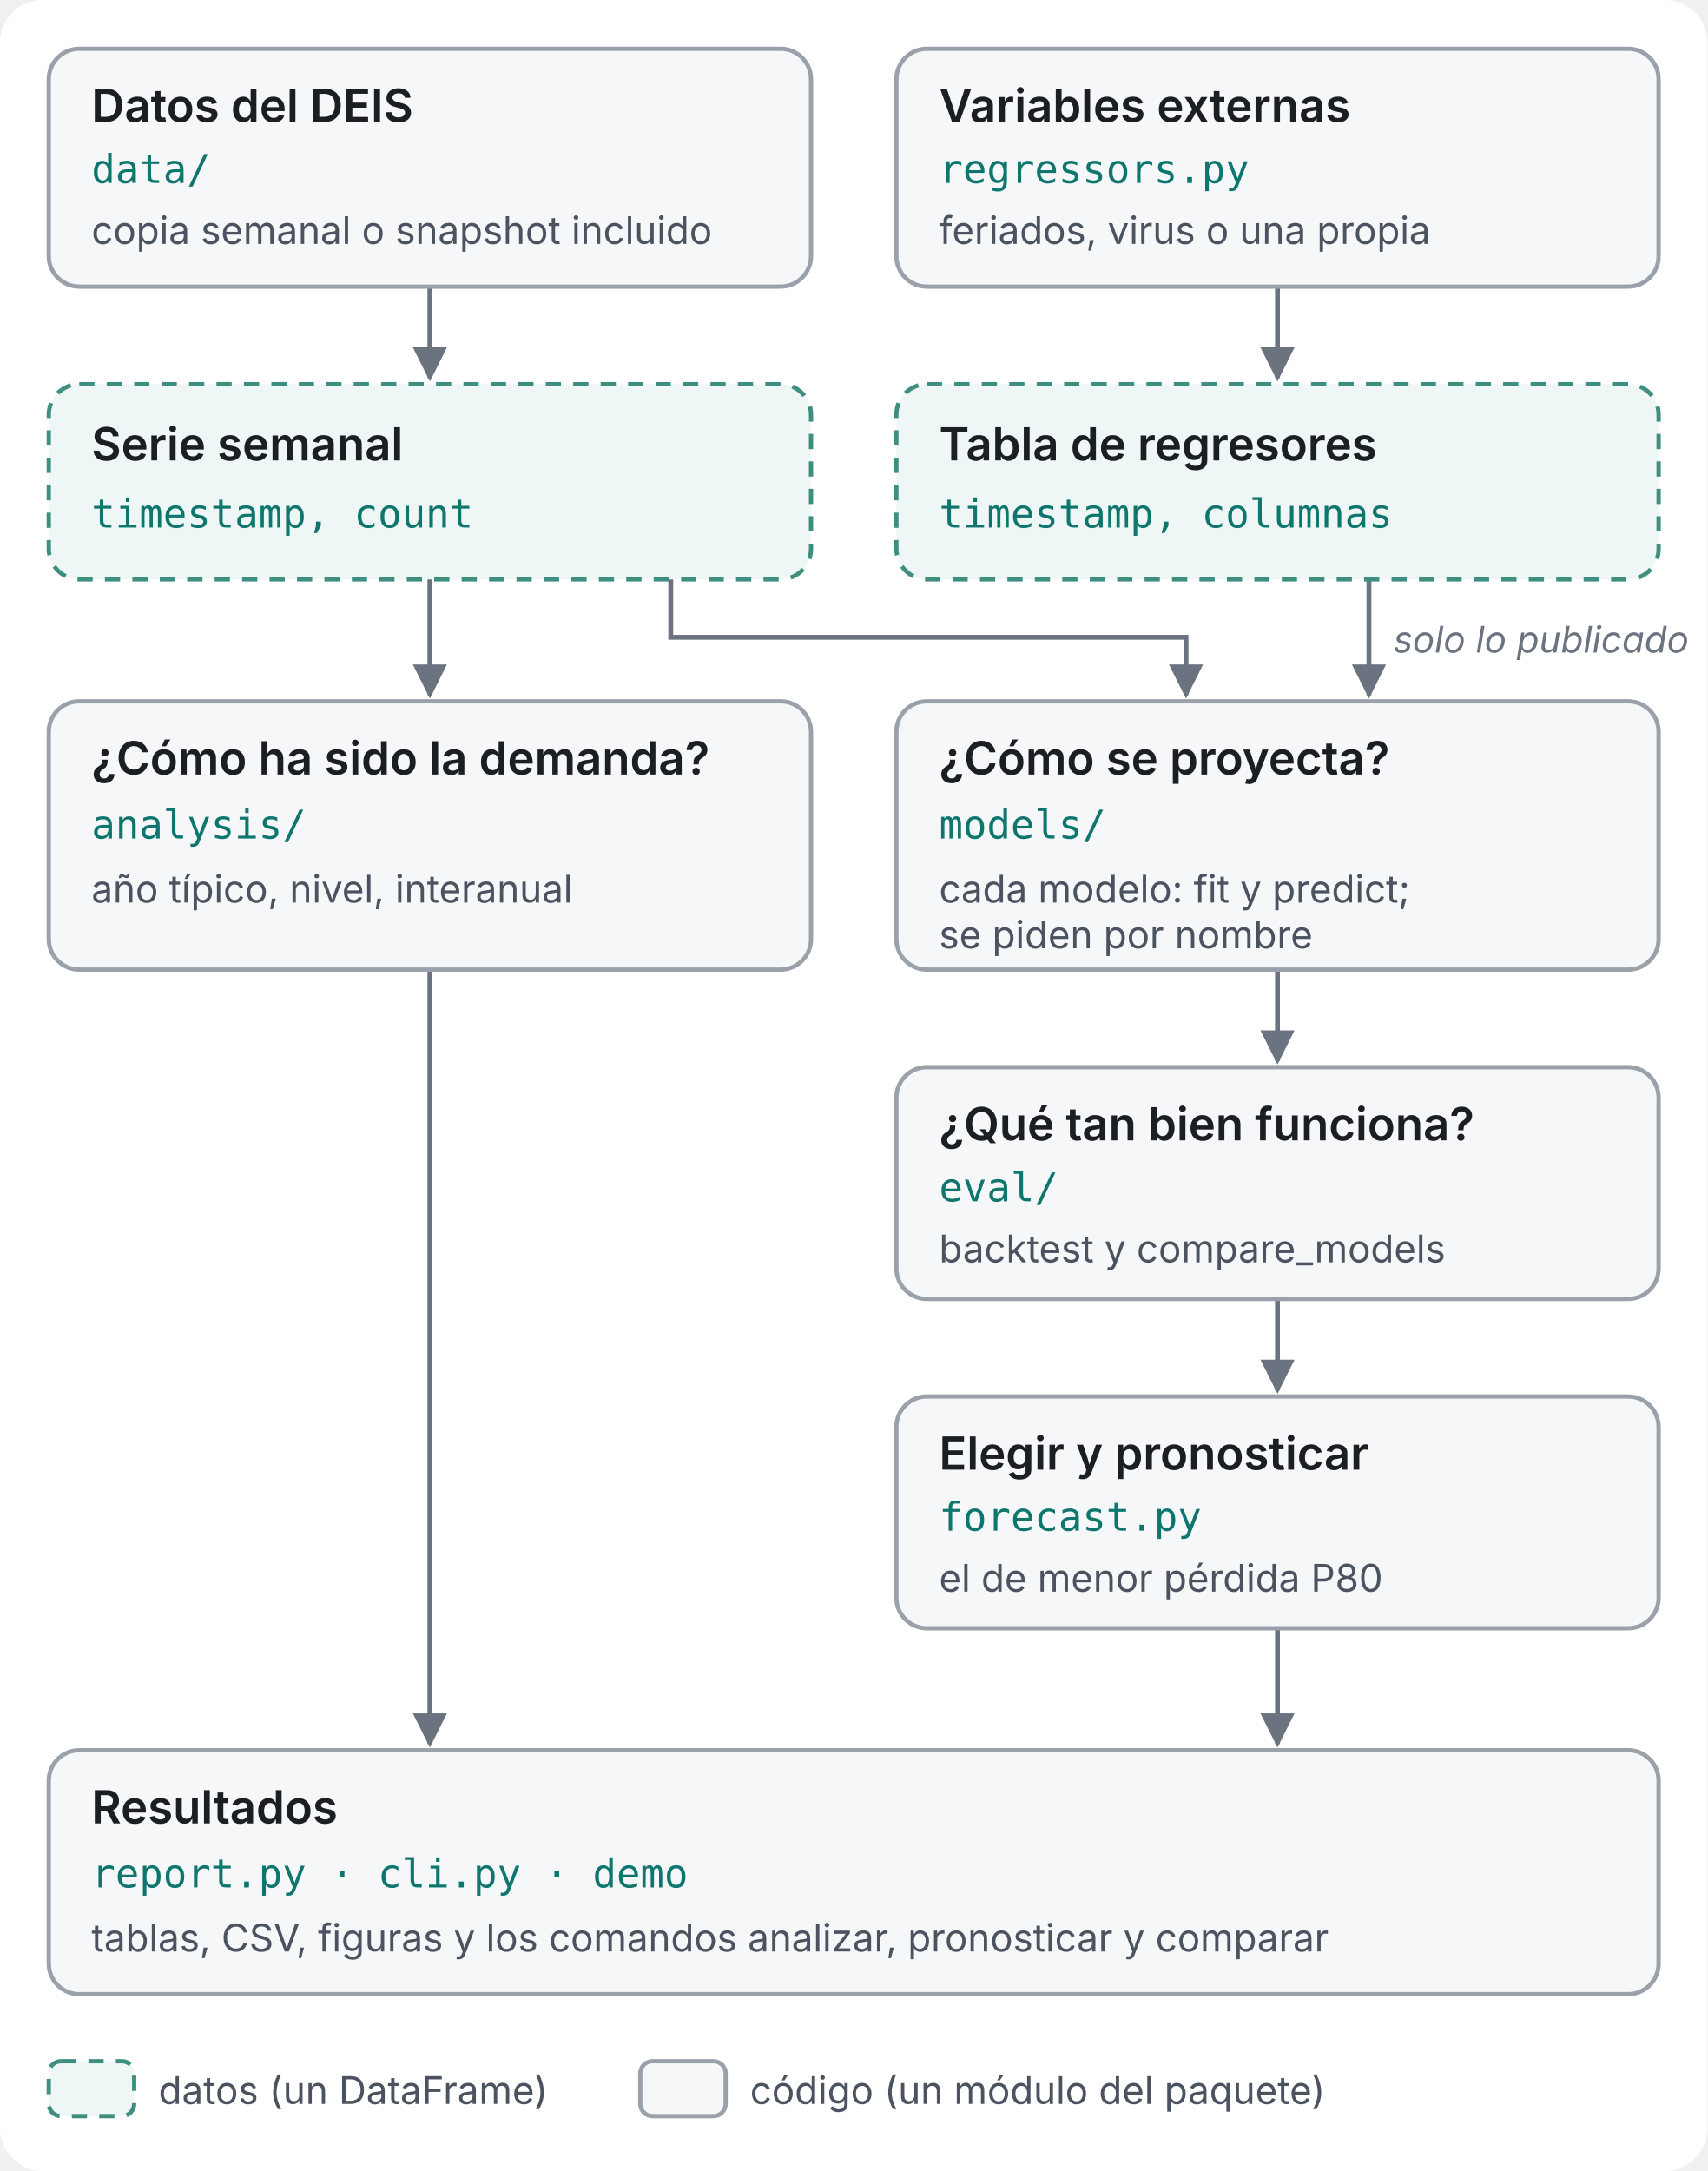
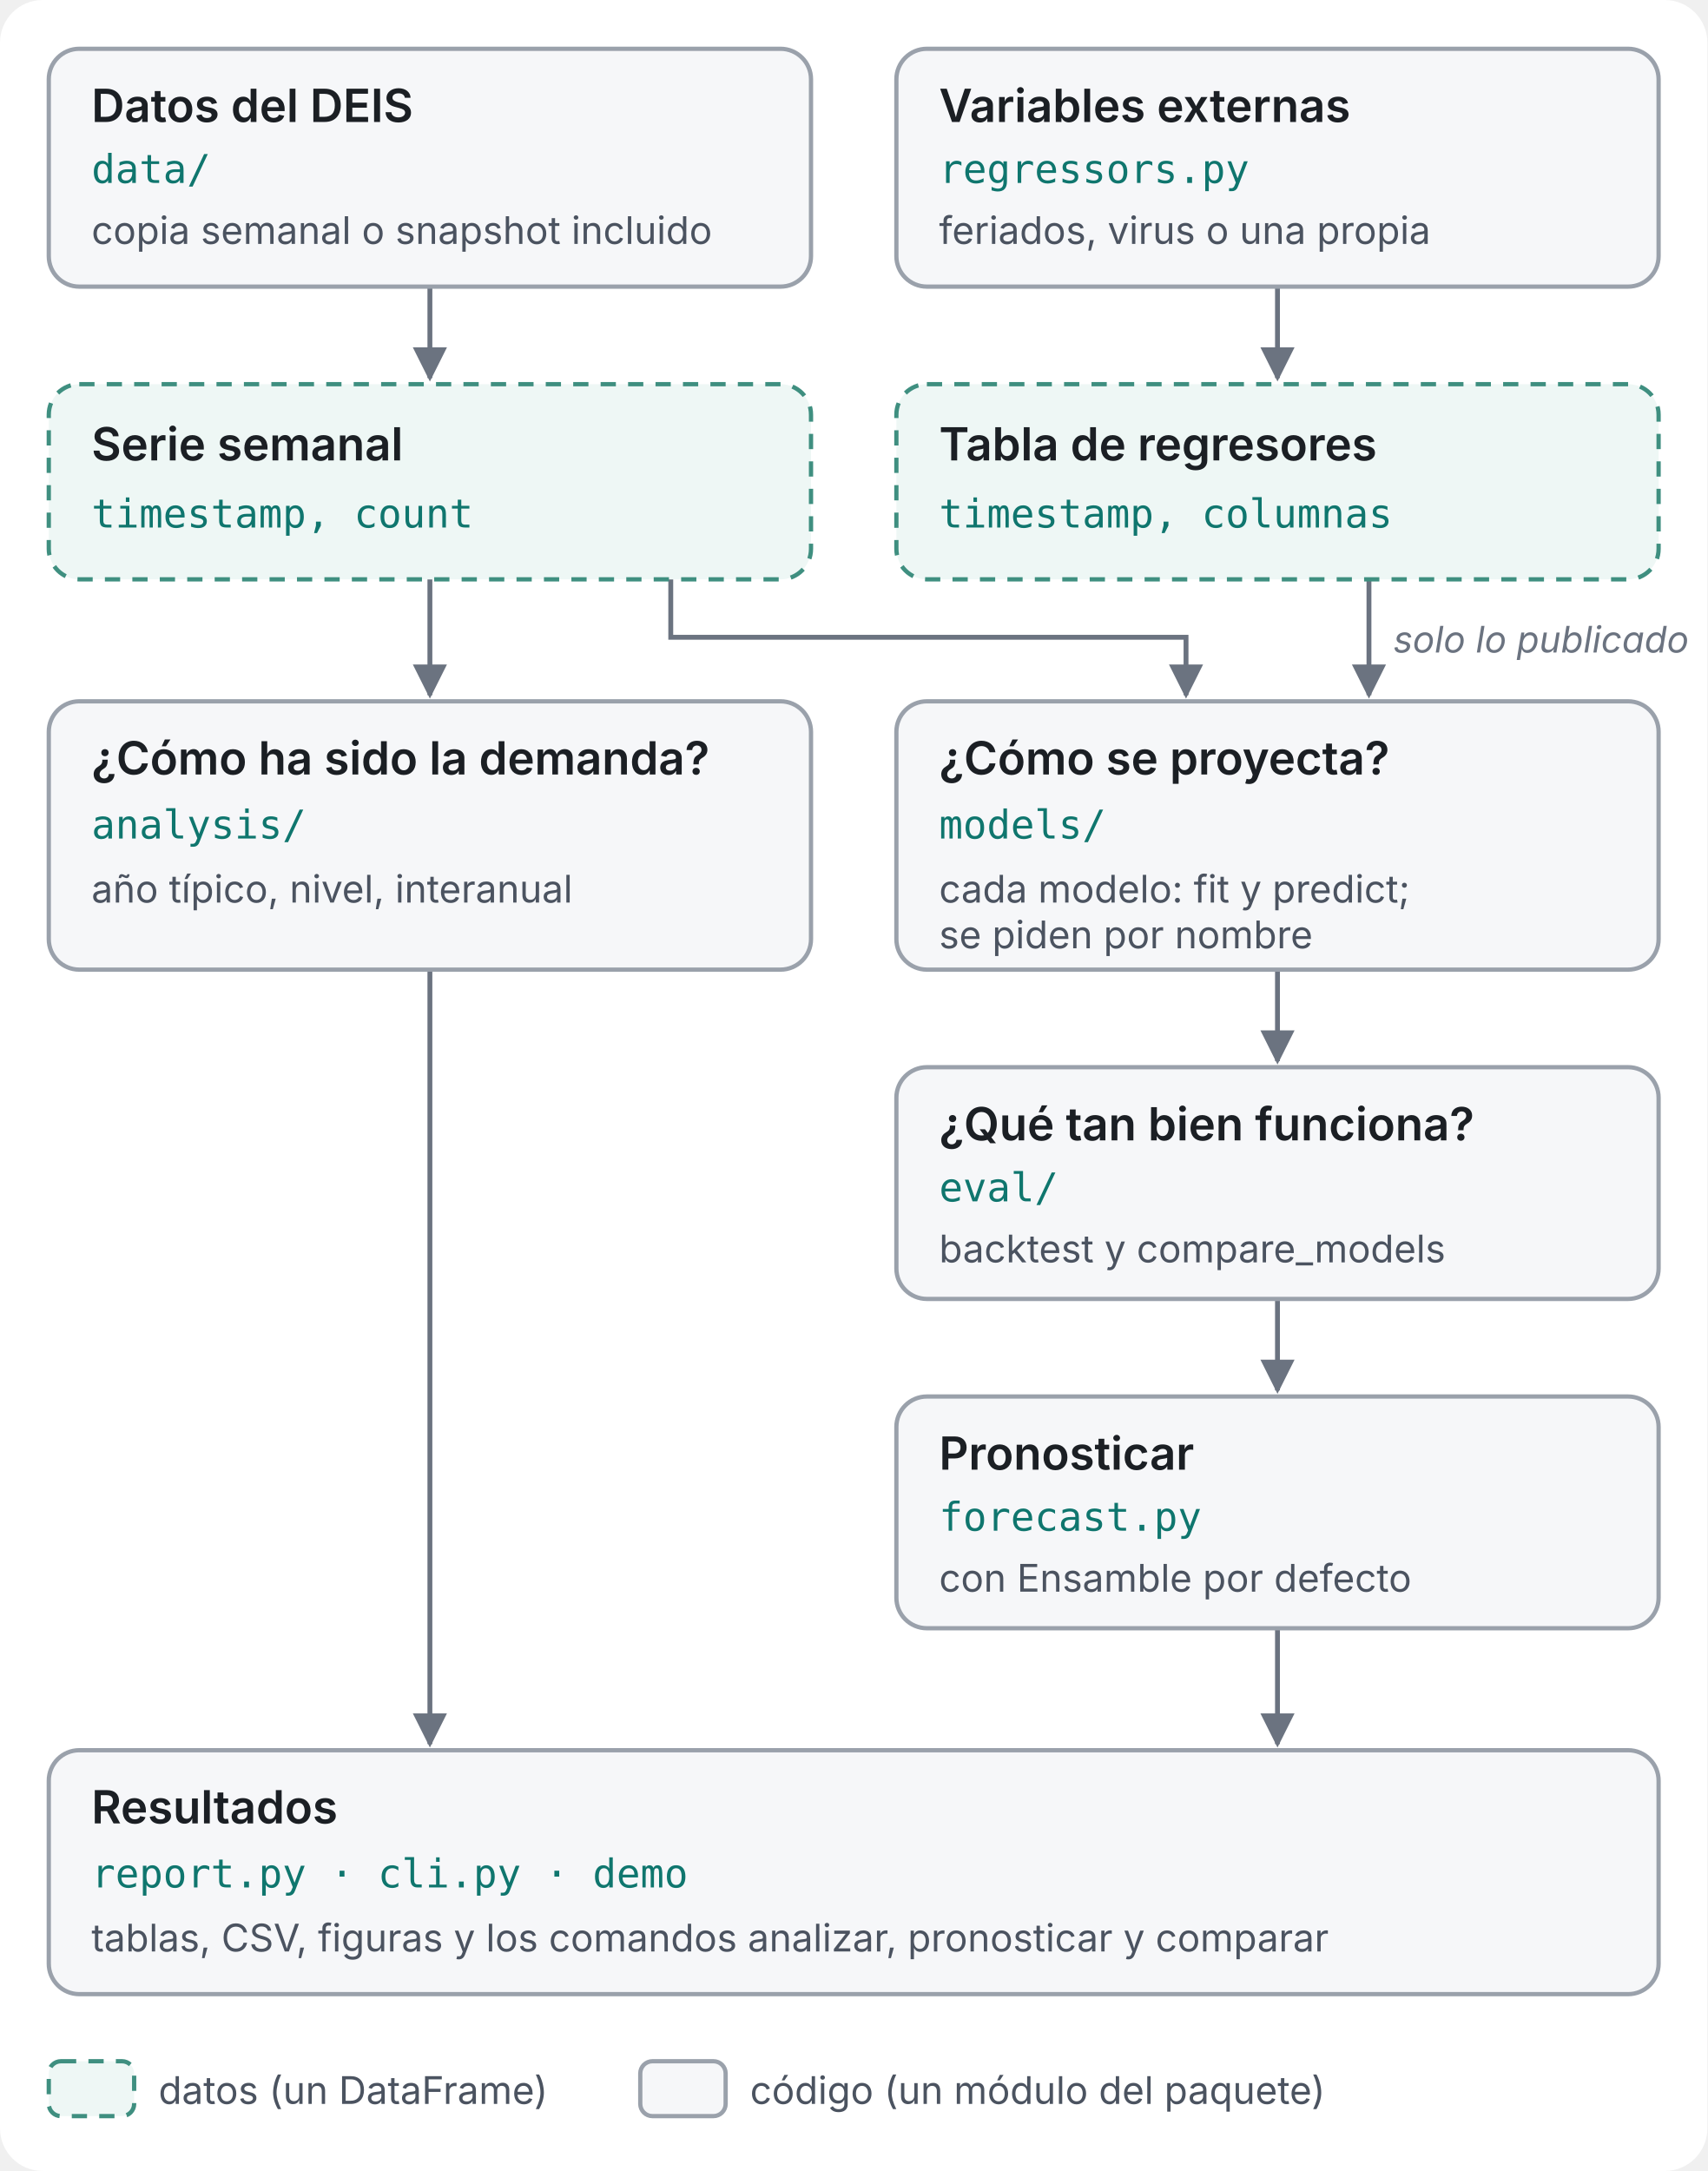
<svg xmlns="http://www.w3.org/2000/svg" viewBox="0 0 560 712" width="560" height="712" role="img" aria-labelledby="t d">
  <style>
    .bg { fill: #ffffff; }
    .box { fill: #f6f7f9; stroke: #9aa1ab; stroke-width: 1.4; }
    .data { fill: #eef7f5; stroke: #3f8f80; stroke-width: 1.4; stroke-dasharray: 5 4; }
    .title { font: 600 15px system-ui, -apple-system, "Segoe UI", sans-serif; fill: #1b1f24; }
    .mono { font: 13px ui-monospace, SFMono-Regular, Menlo, Consolas, monospace; fill: #0f766e; }
    .small { font: 12.5px system-ui, -apple-system, "Segoe UI", sans-serif; fill: #4b5360; }
    .arrow { stroke: #6b7380; stroke-width: 1.6; fill: none; marker-end: url(#a); }
    .head { fill: #6b7380; }
    .label { font: italic 12px system-ui, -apple-system, "Segoe UI", sans-serif; fill: #6b7380; }
    @media (prefers-color-scheme: dark) {
      .bg { fill: #17181c; }
      .box { fill: #23252b; stroke: #6b7280; }
      .data { fill: #15302c; stroke: #5eb8a7; }
      .title { fill: #f1f3f5; }
      .mono { fill: #5eead4; }
      .small { fill: #b4bac3; }
      .arrow { stroke: #9aa1ab; }
      .head { fill: #9aa1ab; }
      .label { fill: #9aa1ab; }
    }
  </style>
  <defs>
    <marker id="a" viewBox="0 0 10 10" refX="9" refY="5" markerWidth="7" markerHeight="7" orient="auto-start-reverse">
      <path class="head" d="M0,0 L10,5 L0,10 z" />
    </marker>
  </defs>
  <rect class="bg" x="0" y="0" width="560" height="712" rx="14" />
  <path class="arrow" d="M141,94 V124" />
  <path class="arrow" d="M419,94 V124" />
  <path class="arrow" d="M141,190 V228" />
  <path class="arrow" d="M220,190 V209 H389 V228" />
  <path class="arrow" d="M449,190 V228" />
  <text class="label" x="457" y="214">solo lo publicado</text>
  <path class="arrow" d="M419,318 V348" />
  <path class="arrow" d="M419,426 V456" />
  <path class="arrow" d="M419,534 V572" />
  <path class="arrow" d="M141,318 V572" />
  <rect class="box" x="16" y="16" width="250" height="78" rx="10" />
  <text class="title" x="30" y="40">Datos del DEIS</text>
  <text class="mono" x="30" y="60">data/</text>
  <text class="small" x="30" y="80">copia semanal o snapshot incluido</text>
  <rect class="box" x="294" y="16" width="250" height="78" rx="10" />
  <text class="title" x="308" y="40">Variables externas</text>
  <text class="mono" x="308" y="60">regressors.py</text>
  <text class="small" x="308" y="80">feriados, virus o una propia</text>
  <rect class="data" x="16" y="126" width="250" height="64" rx="10" />
  <text class="title" x="30" y="151">Serie semanal</text>
  <text class="mono" x="30" y="173">timestamp, count</text>
  <rect class="data" x="294" y="126" width="250" height="64" rx="10" />
  <text class="title" x="308" y="151">Tabla de regresores</text>
  <text class="mono" x="308" y="173">timestamp, columnas</text>
  <rect class="box" x="16" y="230" width="250" height="88" rx="10" />
  <text class="title" x="30" y="254">¿Cómo ha sido la demanda?</text>
  <text class="mono" x="30" y="275">analysis/</text>
  <text class="small" x="30" y="296">año típico, nivel, interanual</text>
  <rect class="box" x="294" y="230" width="250" height="88" rx="10" />
  <text class="title" x="308" y="254">¿Cómo se proyecta?</text>
  <text class="mono" x="308" y="275">models/</text>
  <text class="small" x="308" y="296">cada modelo: fit y predict;</text>
  <text class="small" x="308" y="311">se piden por nombre</text>
  <rect class="box" x="294" y="350" width="250" height="76" rx="10" />
  <text class="title" x="308" y="374">¿Qué tan bien funciona?</text>
  <text class="mono" x="308" y="394">eval/</text>
  <text class="small" x="308" y="414">backtest y compare_models</text>
  <rect class="box" x="294" y="458" width="250" height="76" rx="10" />
-   <text class="title" x="308" y="482">Elegir y pronosticar</text>
+   <text class="title" x="308" y="482">Pronosticar</text>
  <text class="mono" x="308" y="502">forecast.py</text>
-   <text class="small" x="308" y="522">el de menor pérdida P80</text>
+   <text class="small" x="308" y="522">con Ensamble por defecto</text>
  <rect class="box" x="16" y="574" width="528" height="80" rx="10" />
  <text class="title" x="30" y="598">Resultados</text>
  <text class="mono" x="30" y="619">report.py · cli.py · demo</text>
  <text class="small" x="30" y="640">tablas, CSV, figuras y los comandos analizar, pronosticar y comparar</text>
  <rect class="data" x="16" y="676" width="28" height="18" rx="4" />
  <text class="small" x="52" y="690">datos (un DataFrame)</text>
  <rect class="box" x="210" y="676" width="28" height="18" rx="4" />
  <text class="small" x="246" y="690">código (un módulo del paquete)</text>
</svg>
